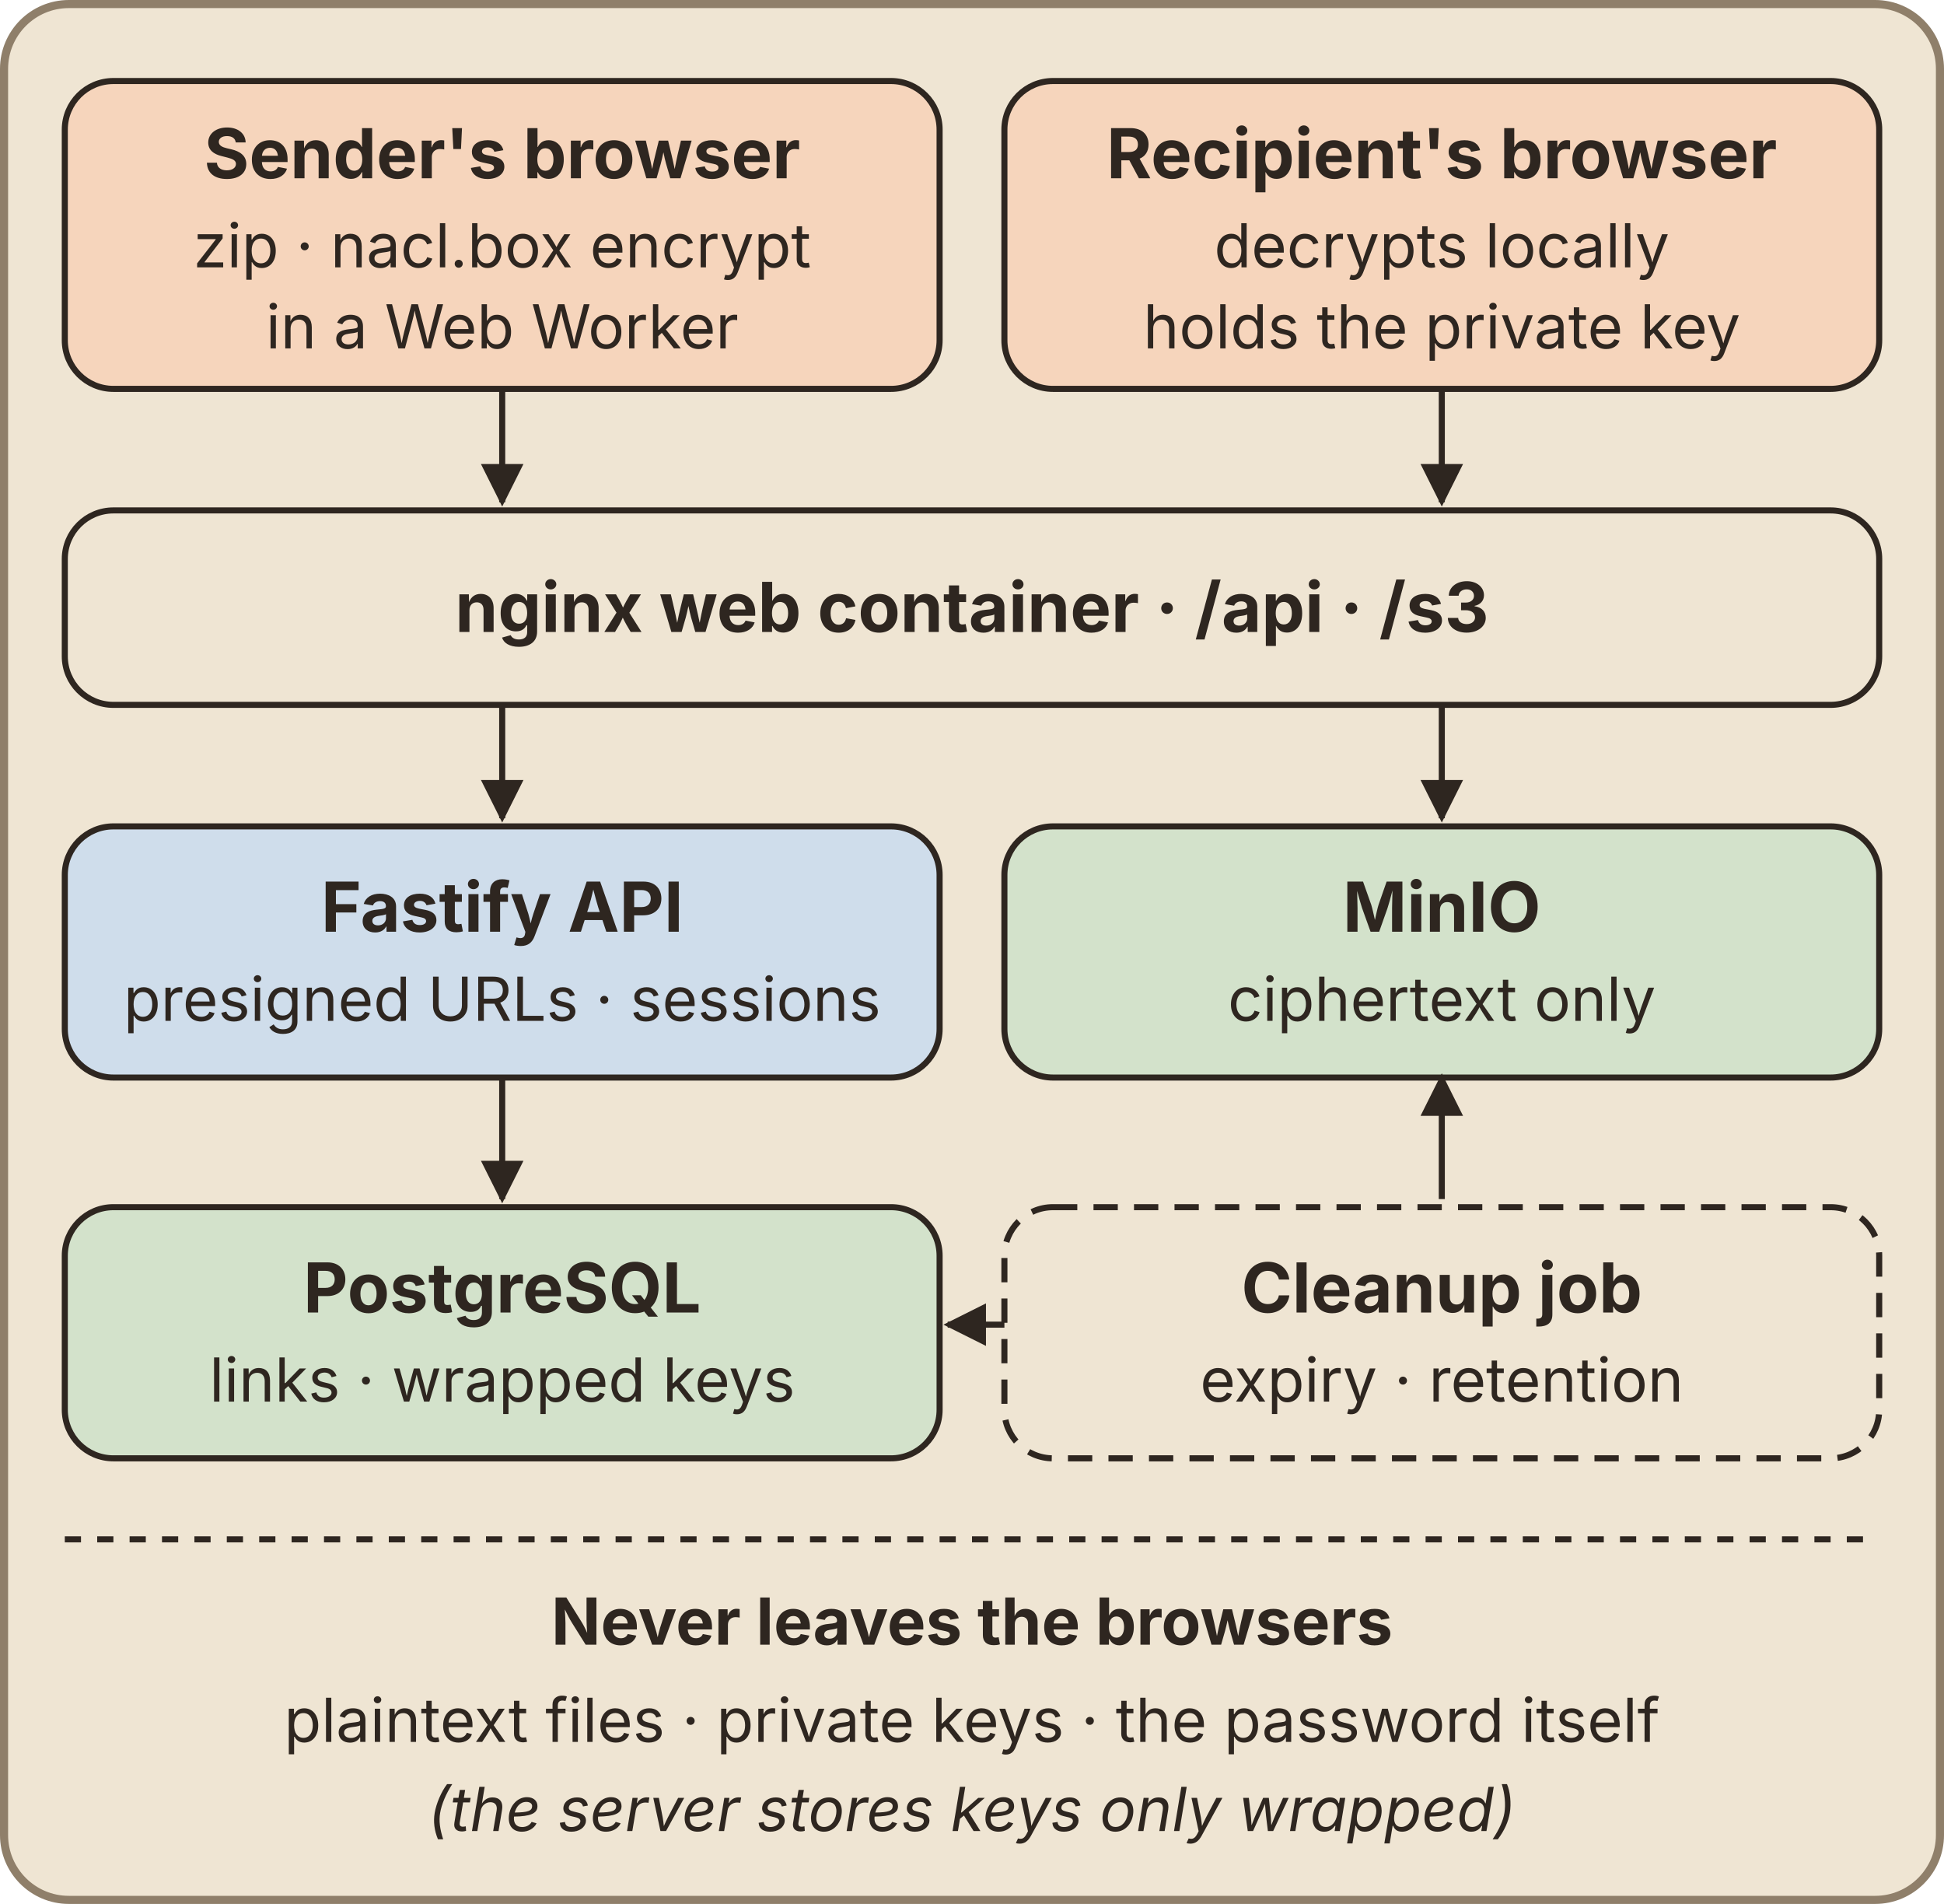
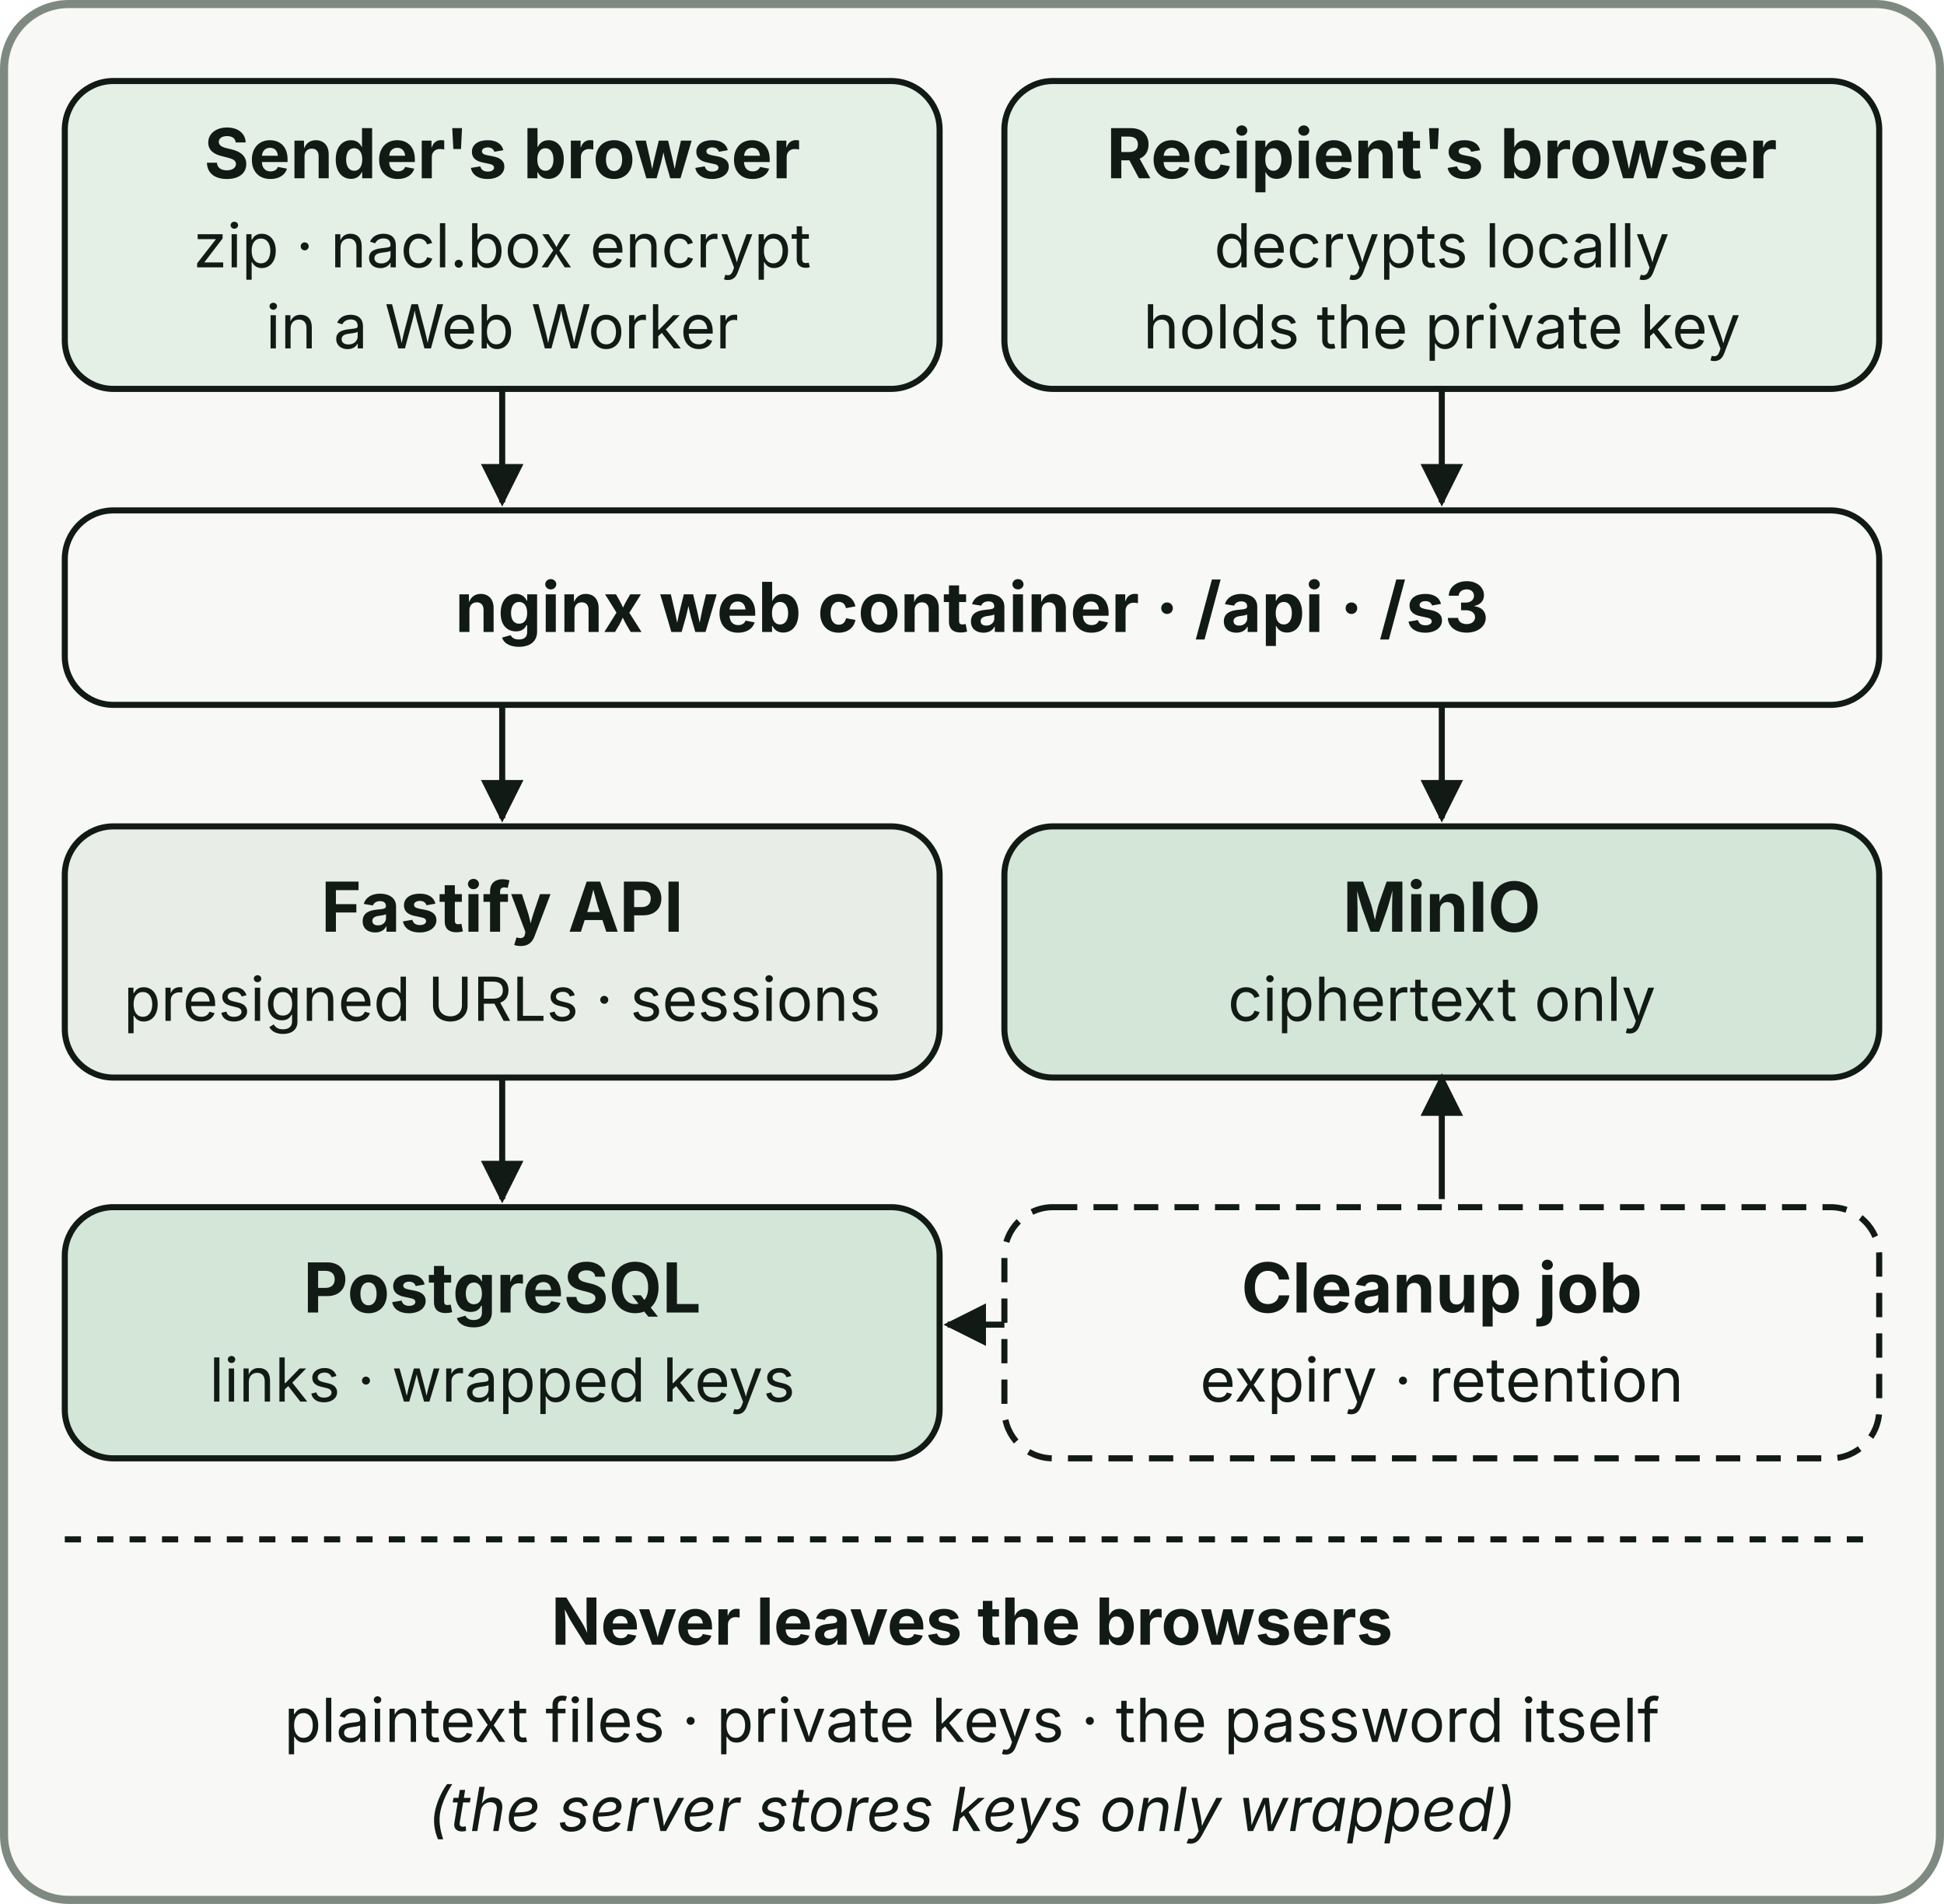
- <svg xmlns="http://www.w3.org/2000/svg" viewBox="0 0 480 470" width="480" height="470" role="img" aria-labelledby="e2ee-arch-title e2ee-arch-desc" color="#2e2620" font-family="system-ui, -apple-system, 'Segoe UI', sans-serif">
+ <svg xmlns="http://www.w3.org/2000/svg" viewBox="0 0 480 470" width="480" height="470" role="img" aria-labelledby="e2ee-arch-title e2ee-arch-desc" color="#121a15" font-family="system-ui, -apple-system, 'Segoe UI', sans-serif">
  <defs>
    <marker id="arrow" viewBox="0 0 10 10" refX="9" refY="5" markerWidth="7" markerHeight="7" orient="auto-start-reverse">
      <path d="M0 0 L10 5 L0 10 z" fill="currentColor" />
    </marker>
  </defs>
-   <rect x="1" y="1" width="478" height="468" rx="16" fill="#efe5d3" stroke="#8f7f6a" stroke-width="2" />
+   <rect x="1" y="1" width="478" height="468" rx="16" fill="#f8f9f7" stroke="#7e8a81" stroke-width="2" />
  <g stroke="currentColor" stroke-width="1.5" fill="currentColor" text-anchor="middle">
-     <rect x="16" y="20" width="216" height="76" rx="12" fill="#f6d5bc" />
+     <rect x="16" y="20" width="216" height="76" rx="12" fill="#e4efe6" />
    <text x="124" y="44" font-size="17" font-weight="700" stroke="none">Sender's browser</text>
    <text x="124" y="66" font-size="15" stroke="none">zip · nacl.box encrypt</text>
    <text x="124" y="86" font-size="15" stroke="none">in a Web Worker</text>
-     <rect x="248" y="20" width="216" height="76" rx="12" fill="#f6d5bc" />
+     <rect x="248" y="20" width="216" height="76" rx="12" fill="#e4efe6" />
    <text x="356" y="44" font-size="17" font-weight="700" stroke="none">Recipient's browser</text>
    <text x="356" y="66" font-size="15" stroke="none">decrypts locally</text>
    <text x="356" y="86" font-size="15" stroke="none">holds the private key</text>
    <line x1="124" y1="96" x2="124" y2="124" marker-end="url(#arrow)" fill="none" />
    <line x1="356" y1="96" x2="356" y2="124" marker-end="url(#arrow)" fill="none" />
    <rect x="16" y="126" width="448" height="48" rx="12" fill="none" />
    <text x="240" y="156" font-size="17" font-weight="700" stroke="none">nginx web container · /api · /s3</text>
    <line x1="124" y1="174" x2="124" y2="202" marker-end="url(#arrow)" fill="none" />
    <line x1="356" y1="174" x2="356" y2="202" marker-end="url(#arrow)" fill="none" />
-     <rect x="16" y="204" width="216" height="62" rx="12" fill="#cfddeb" />
+     <rect x="16" y="204" width="216" height="62" rx="12" fill="#e8ede7" />
    <text x="124" y="230" font-size="17" font-weight="700" stroke="none">Fastify API</text>
    <text x="124" y="252" font-size="15" stroke="none">presigned URLs · sessions</text>
-     <rect x="248" y="204" width="216" height="62" rx="12" fill="#d3e2cb" />
+     <rect x="248" y="204" width="216" height="62" rx="12" fill="#d3e6d8" />
    <text x="356" y="230" font-size="17" font-weight="700" stroke="none">MinIO</text>
    <text x="356" y="252" font-size="15" stroke="none">ciphertext only</text>
    <line x1="124" y1="266" x2="124" y2="296" marker-end="url(#arrow)" fill="none" />
    <line x1="356" y1="296" x2="356" y2="266" marker-end="url(#arrow)" fill="none" />
    <line x1="248" y1="327" x2="234" y2="327" marker-end="url(#arrow)" fill="none" />
-     <rect x="16" y="298" width="216" height="62" rx="12" fill="#d3e2cb" />
+     <rect x="16" y="298" width="216" height="62" rx="12" fill="#d3e6d8" />
    <text x="124" y="324" font-size="17" font-weight="700" stroke="none">PostgreSQL</text>
    <text x="124" y="346" font-size="15" stroke="none">links · wrapped keys</text>
    <rect x="248" y="298" width="216" height="62" rx="12" fill="none" stroke-dasharray="6 4" />
    <text x="356" y="324" font-size="17" font-weight="700" stroke="none">Cleanup job</text>
    <text x="356" y="346" font-size="15" stroke="none">expiry · retention</text>
    <line x1="16" y1="380" x2="464" y2="380" stroke-dasharray="4 4" fill="none" />
    <text x="240" y="406" font-size="16" font-weight="700" stroke="none">Never leaves the browsers</text>
    <text x="240" y="430" font-size="15" stroke="none">plaintext files · private keys · the password itself</text>
    <text x="240" y="452" font-size="15" font-style="italic" stroke="none">(the server stores keys only wrapped)</text>
  </g>
</svg>
